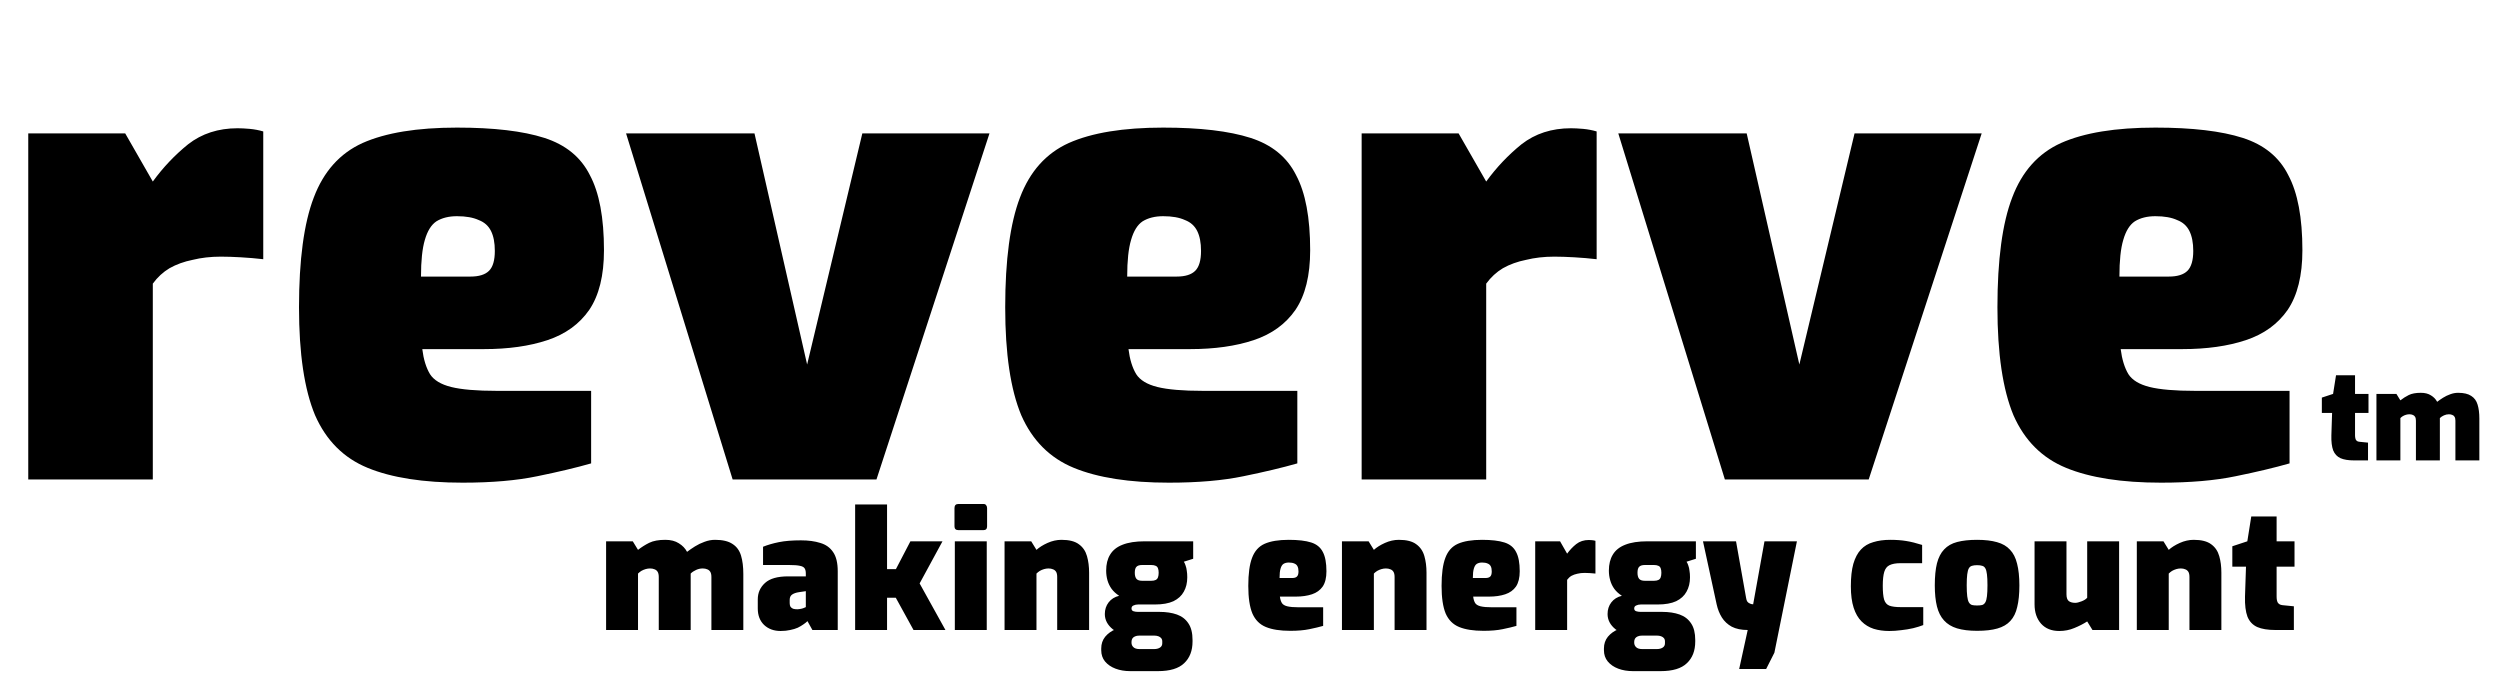
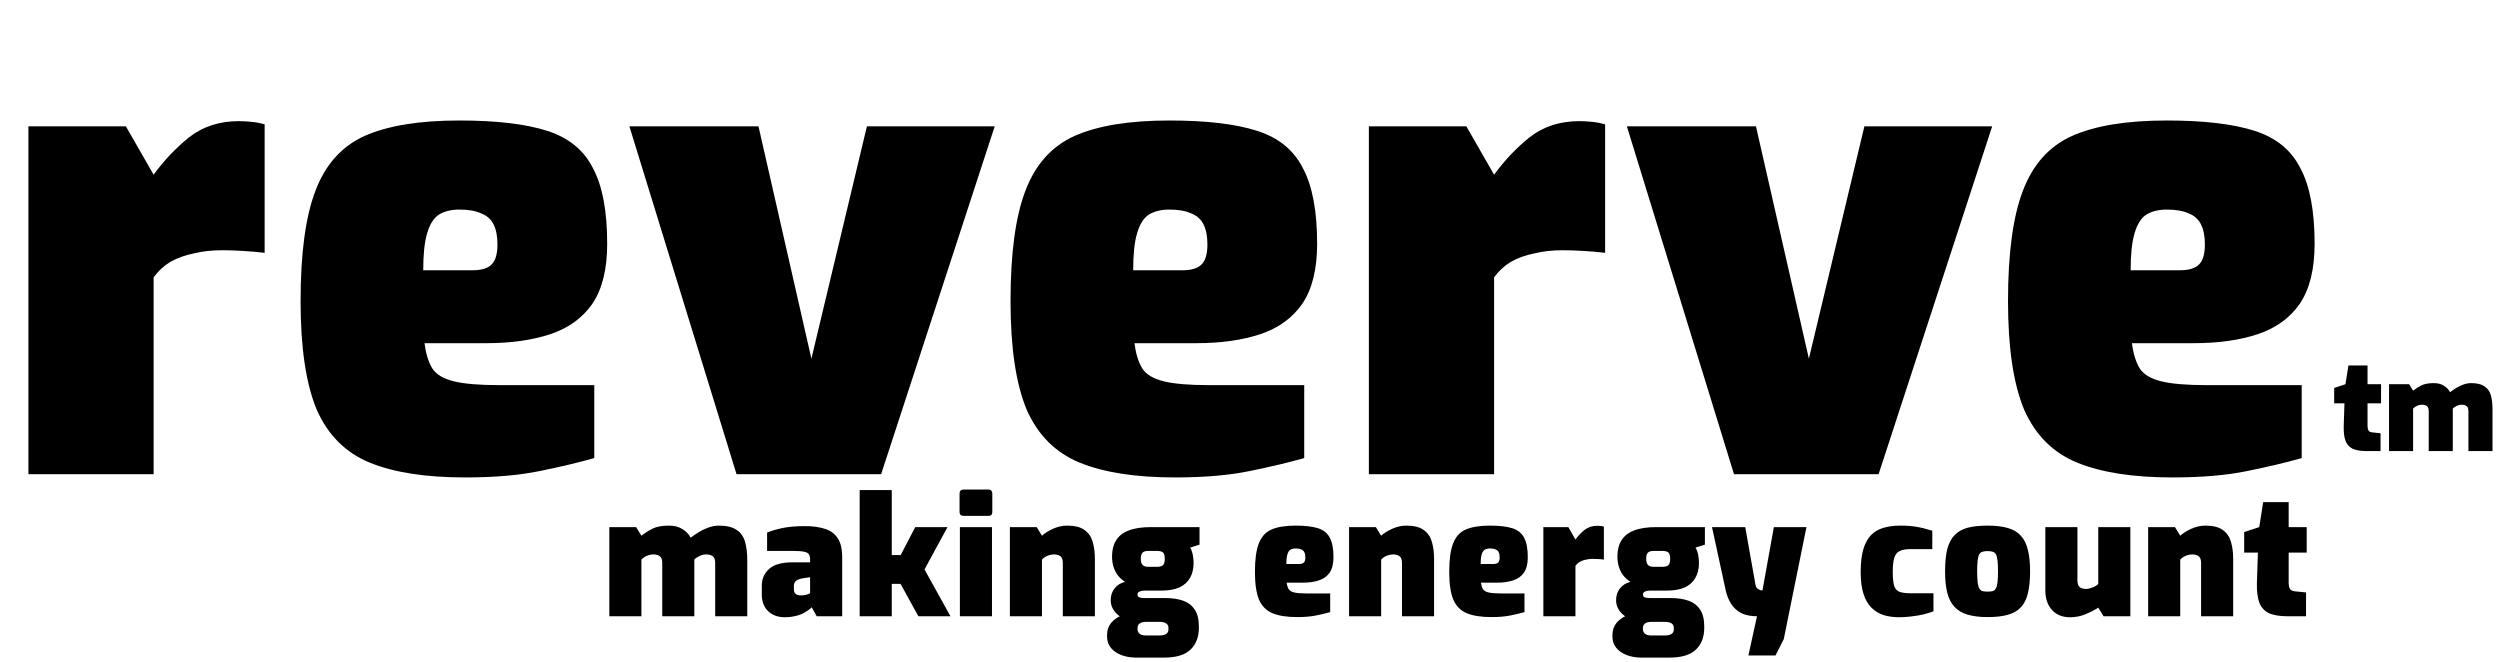
- <svg xmlns="http://www.w3.org/2000/svg" width="73" height="20" viewBox="0 0 73 20" fill="none">
-   <path d="M0.825 14V3.895H3.656L4.462 5.301C4.762 4.888 5.106 4.526 5.493 4.213C5.893 3.901 6.374 3.745 6.937 3.745C7.037 3.745 7.156 3.751 7.293 3.763C7.431 3.776 7.562 3.801 7.687 3.838V7.569C7.474 7.544 7.256 7.526 7.031 7.513C6.818 7.501 6.624 7.494 6.449 7.494C6.149 7.494 5.874 7.526 5.624 7.588C5.375 7.638 5.15 7.719 4.95 7.832C4.762 7.944 4.6 8.094 4.462 8.282V14H0.825ZM13.512 14.094C12.362 14.094 11.437 13.95 10.737 13.662C10.037 13.375 9.525 12.863 9.2 12.125C8.887 11.375 8.731 10.325 8.731 8.975C8.731 7.588 8.875 6.519 9.162 5.769C9.45 5.007 9.925 4.476 10.587 4.176C11.262 3.876 12.181 3.726 13.343 3.726C14.418 3.726 15.268 3.826 15.893 4.026C16.518 4.226 16.961 4.588 17.224 5.113C17.499 5.626 17.636 6.357 17.636 7.307C17.636 8.044 17.493 8.625 17.205 9.05C16.918 9.463 16.511 9.757 15.986 9.932C15.461 10.107 14.843 10.194 14.13 10.194H12.331C12.368 10.494 12.443 10.738 12.556 10.925C12.668 11.1 12.874 11.225 13.174 11.3C13.474 11.375 13.918 11.413 14.505 11.413H17.261V13.531C16.824 13.656 16.299 13.781 15.687 13.906C15.086 14.031 14.362 14.094 13.512 14.094ZM12.293 8.076H13.737C13.987 8.076 14.168 8.019 14.28 7.907C14.393 7.794 14.449 7.601 14.449 7.326C14.449 7.088 14.412 6.894 14.337 6.744C14.262 6.594 14.143 6.488 13.98 6.426C13.818 6.351 13.605 6.313 13.343 6.313C13.105 6.313 12.905 6.363 12.743 6.463C12.593 6.563 12.48 6.744 12.405 7.007C12.331 7.257 12.293 7.613 12.293 8.076ZM21.393 14L18.281 3.895H22.031L23.568 10.644L25.18 3.895H28.893L25.593 14H21.393ZM34.133 14.094C32.983 14.094 32.058 13.95 31.358 13.662C30.658 13.375 30.146 12.863 29.821 12.125C29.508 11.375 29.352 10.325 29.352 8.975C29.352 7.588 29.496 6.519 29.783 5.769C30.071 5.007 30.546 4.476 31.208 4.176C31.883 3.876 32.802 3.726 33.964 3.726C35.039 3.726 35.889 3.826 36.514 4.026C37.139 4.226 37.583 4.588 37.845 5.113C38.12 5.626 38.257 6.357 38.257 7.307C38.257 8.044 38.114 8.625 37.826 9.05C37.539 9.463 37.133 9.757 36.608 9.932C36.083 10.107 35.464 10.194 34.752 10.194H32.952C32.989 10.494 33.064 10.738 33.177 10.925C33.289 11.1 33.495 11.225 33.795 11.3C34.095 11.375 34.539 11.413 35.126 11.413H37.882V13.531C37.445 13.656 36.92 13.781 36.308 13.906C35.708 14.031 34.983 14.094 34.133 14.094ZM32.914 8.076H34.358C34.608 8.076 34.789 8.019 34.901 7.907C35.014 7.794 35.07 7.601 35.07 7.326C35.07 7.088 35.033 6.894 34.958 6.744C34.883 6.594 34.764 6.488 34.602 6.426C34.439 6.351 34.227 6.313 33.964 6.313C33.727 6.313 33.527 6.363 33.364 6.463C33.214 6.563 33.102 6.744 33.027 7.007C32.952 7.257 32.914 7.613 32.914 8.076ZM39.76 14V3.895H42.591L43.397 5.301C43.697 4.888 44.041 4.526 44.428 4.213C44.828 3.901 45.31 3.745 45.872 3.745C45.972 3.745 46.091 3.751 46.228 3.763C46.366 3.776 46.497 3.801 46.622 3.838V7.569C46.41 7.544 46.191 7.526 45.966 7.513C45.753 7.501 45.56 7.494 45.385 7.494C45.085 7.494 44.81 7.526 44.56 7.588C44.31 7.638 44.085 7.719 43.885 7.832C43.697 7.944 43.535 8.094 43.397 8.282V14H39.76ZM50.366 14L47.254 3.895H51.003L52.541 10.644L54.153 3.895H57.865L54.566 14H50.366ZM63.105 14.094C61.956 14.094 61.031 13.95 60.331 13.662C59.631 13.375 59.118 12.863 58.793 12.125C58.481 11.375 58.325 10.325 58.325 8.975C58.325 7.588 58.468 6.519 58.756 5.769C59.043 5.007 59.518 4.476 60.181 4.176C60.856 3.876 61.774 3.726 62.937 3.726C64.011 3.726 64.862 3.826 65.486 4.026C66.111 4.226 66.555 4.588 66.817 5.113C67.093 5.626 67.23 6.357 67.23 7.307C67.23 8.044 67.086 8.625 66.799 9.05C66.511 9.463 66.105 9.757 65.58 9.932C65.055 10.107 64.436 10.194 63.724 10.194H61.924C61.962 10.494 62.037 10.738 62.149 10.925C62.262 11.1 62.468 11.225 62.768 11.3C63.068 11.375 63.512 11.413 64.099 11.413H66.855V13.531C66.418 13.656 65.893 13.781 65.28 13.906C64.68 14.031 63.955 14.094 63.105 14.094ZM61.887 8.076H63.33C63.58 8.076 63.762 8.019 63.874 7.907C63.986 7.794 64.043 7.601 64.043 7.326C64.043 7.088 64.005 6.894 63.93 6.744C63.855 6.594 63.737 6.488 63.574 6.426C63.412 6.351 63.199 6.313 62.937 6.313C62.699 6.313 62.499 6.363 62.337 6.463C62.187 6.563 62.074 6.744 61.999 7.007C61.924 7.257 61.887 7.613 61.887 8.076Z" fill="black" />
-   <path d="M17.698 18.396V15.806H18.477L18.63 16.056C18.733 15.976 18.842 15.907 18.957 15.85C19.076 15.792 19.232 15.763 19.428 15.763C19.588 15.763 19.719 15.797 19.822 15.864C19.927 15.928 20.008 16.011 20.062 16.114C20.129 16.063 20.206 16.01 20.293 15.955C20.379 15.901 20.472 15.856 20.571 15.821C20.674 15.782 20.776 15.763 20.879 15.763C21.1 15.763 21.269 15.803 21.388 15.883C21.51 15.96 21.593 16.074 21.638 16.224C21.683 16.372 21.705 16.551 21.705 16.762V18.396H20.773V16.849C20.773 16.782 20.762 16.73 20.739 16.695C20.717 16.66 20.686 16.636 20.648 16.623C20.613 16.607 20.57 16.599 20.518 16.599C20.454 16.599 20.39 16.613 20.326 16.642C20.262 16.671 20.209 16.706 20.168 16.748C20.168 16.767 20.168 16.788 20.168 16.811C20.168 16.83 20.168 16.849 20.168 16.868V18.396H19.236V16.849C19.236 16.782 19.224 16.73 19.202 16.695C19.18 16.66 19.149 16.636 19.111 16.623C19.076 16.607 19.032 16.599 18.981 16.599C18.939 16.599 18.896 16.605 18.851 16.618C18.806 16.631 18.765 16.649 18.726 16.671C18.691 16.694 18.659 16.719 18.63 16.748V18.396H17.698ZM22.795 18.425C22.596 18.425 22.435 18.365 22.31 18.247C22.188 18.128 22.127 17.968 22.127 17.767V17.502C22.127 17.31 22.198 17.15 22.339 17.022C22.48 16.894 22.704 16.83 23.011 16.83H23.53V16.748C23.53 16.684 23.519 16.634 23.497 16.599C23.474 16.561 23.428 16.535 23.357 16.522C23.29 16.506 23.183 16.498 23.035 16.498H22.281V15.965C22.416 15.911 22.569 15.866 22.742 15.831C22.918 15.795 23.133 15.778 23.386 15.778C23.604 15.778 23.793 15.803 23.953 15.854C24.116 15.902 24.241 15.992 24.328 16.123C24.417 16.252 24.462 16.437 24.462 16.681V18.396H23.722L23.578 18.137C23.546 18.169 23.506 18.201 23.458 18.233C23.413 18.265 23.359 18.297 23.295 18.329C23.231 18.357 23.157 18.38 23.074 18.396C22.991 18.415 22.898 18.425 22.795 18.425ZM23.285 17.791C23.301 17.791 23.319 17.789 23.338 17.786C23.357 17.782 23.376 17.779 23.396 17.776C23.415 17.77 23.433 17.765 23.448 17.762C23.468 17.755 23.484 17.749 23.497 17.742C23.509 17.736 23.52 17.731 23.53 17.728V17.262L23.333 17.291C23.244 17.304 23.175 17.328 23.127 17.363C23.082 17.395 23.059 17.446 23.059 17.517V17.613C23.059 17.654 23.067 17.69 23.083 17.718C23.103 17.744 23.128 17.763 23.16 17.776C23.195 17.786 23.237 17.791 23.285 17.791ZM24.97 18.396V14.73H25.902V16.618H26.161L26.584 15.806H27.521L26.853 17.036L27.607 18.396H26.675L26.157 17.454H25.902V18.396H24.97ZM27.987 15.48C27.91 15.48 27.871 15.443 27.871 15.369V14.836C27.871 14.756 27.91 14.716 27.987 14.716H28.717C28.752 14.716 28.778 14.727 28.794 14.75C28.813 14.772 28.823 14.801 28.823 14.836V15.369C28.823 15.443 28.787 15.48 28.717 15.48H27.987ZM27.881 18.396V15.806H28.813V18.396H27.881ZM29.333 18.396V15.806H30.111L30.265 16.056C30.345 15.983 30.452 15.915 30.587 15.854C30.721 15.794 30.857 15.763 30.995 15.763C31.219 15.763 31.389 15.806 31.504 15.893C31.62 15.976 31.698 16.091 31.74 16.239C31.781 16.383 31.802 16.545 31.802 16.724V18.396H30.87V16.849C30.87 16.782 30.859 16.73 30.837 16.695C30.814 16.66 30.784 16.636 30.745 16.623C30.71 16.607 30.667 16.599 30.616 16.599C30.574 16.599 30.531 16.605 30.486 16.618C30.441 16.631 30.399 16.649 30.361 16.671C30.326 16.694 30.294 16.719 30.265 16.748V18.396H29.333ZM33.001 19.597C32.844 19.597 32.702 19.573 32.574 19.525C32.446 19.477 32.343 19.406 32.266 19.314C32.193 19.224 32.156 19.115 32.156 18.987V18.934C32.156 18.803 32.194 18.689 32.271 18.593C32.351 18.497 32.454 18.423 32.579 18.372C32.703 18.317 32.838 18.29 32.982 18.29L33.275 18.559C33.221 18.559 33.176 18.567 33.141 18.583C33.105 18.599 33.08 18.62 33.064 18.646C33.048 18.674 33.04 18.706 33.04 18.742V18.766C33.04 18.817 33.057 18.86 33.093 18.895C33.131 18.934 33.192 18.953 33.275 18.953H33.698C33.768 18.953 33.826 18.939 33.871 18.91C33.916 18.881 33.938 18.84 33.938 18.785V18.727C33.938 18.689 33.927 18.657 33.904 18.631C33.885 18.609 33.858 18.591 33.823 18.578C33.788 18.566 33.746 18.559 33.698 18.559H33.256C32.91 18.559 32.657 18.498 32.497 18.377C32.34 18.252 32.261 18.103 32.261 17.93C32.261 17.799 32.298 17.685 32.372 17.589C32.446 17.493 32.548 17.429 32.679 17.397C32.59 17.339 32.516 17.272 32.459 17.195C32.404 17.118 32.364 17.035 32.338 16.945C32.313 16.855 32.3 16.761 32.3 16.662C32.3 16.476 32.338 16.32 32.415 16.196C32.492 16.067 32.612 15.971 32.776 15.907C32.942 15.84 33.16 15.806 33.429 15.806H34.841V16.316L34.568 16.402C34.59 16.434 34.608 16.473 34.62 16.517C34.636 16.559 34.648 16.609 34.654 16.666C34.664 16.721 34.668 16.785 34.668 16.859C34.668 17.019 34.635 17.158 34.568 17.276C34.503 17.395 34.403 17.488 34.265 17.555C34.127 17.619 33.946 17.651 33.722 17.651H33.232C33.181 17.651 33.136 17.661 33.097 17.68C33.059 17.696 33.04 17.725 33.04 17.767C33.04 17.808 33.059 17.835 33.097 17.848C33.136 17.861 33.181 17.867 33.232 17.867H33.856C34.052 17.867 34.222 17.893 34.366 17.944C34.51 17.995 34.622 18.082 34.702 18.204C34.782 18.322 34.822 18.484 34.822 18.689V18.732C34.822 19.001 34.74 19.213 34.577 19.366C34.417 19.52 34.162 19.597 33.813 19.597H33.001ZM33.352 16.959H33.616C33.671 16.959 33.714 16.951 33.746 16.935C33.778 16.919 33.8 16.894 33.813 16.859C33.826 16.823 33.833 16.779 33.833 16.724C33.833 16.67 33.826 16.626 33.813 16.594C33.8 16.559 33.778 16.535 33.746 16.522C33.714 16.506 33.671 16.498 33.616 16.498H33.352C33.272 16.498 33.216 16.516 33.184 16.551C33.152 16.583 33.136 16.641 33.136 16.724C33.136 16.804 33.152 16.863 33.184 16.902C33.216 16.94 33.272 16.959 33.352 16.959ZM37.675 18.42C37.381 18.42 37.144 18.383 36.965 18.309C36.785 18.236 36.654 18.104 36.571 17.916C36.49 17.723 36.45 17.454 36.45 17.108C36.45 16.753 36.487 16.479 36.561 16.287C36.635 16.091 36.756 15.955 36.926 15.879C37.099 15.802 37.334 15.763 37.632 15.763C37.908 15.763 38.125 15.789 38.286 15.84C38.446 15.891 38.559 15.984 38.627 16.119C38.697 16.25 38.732 16.437 38.732 16.681C38.732 16.87 38.696 17.019 38.622 17.128C38.548 17.233 38.444 17.308 38.31 17.353C38.175 17.398 38.017 17.421 37.834 17.421H37.373C37.382 17.497 37.402 17.56 37.431 17.608C37.459 17.653 37.512 17.685 37.589 17.704C37.666 17.723 37.78 17.733 37.93 17.733H38.636V18.276C38.524 18.308 38.39 18.34 38.233 18.372C38.079 18.404 37.893 18.42 37.675 18.42ZM37.363 16.878H37.733C37.797 16.878 37.844 16.863 37.872 16.834C37.901 16.806 37.916 16.756 37.916 16.686C37.916 16.625 37.906 16.575 37.887 16.537C37.868 16.498 37.837 16.471 37.796 16.455C37.754 16.436 37.7 16.426 37.632 16.426C37.571 16.426 37.52 16.439 37.478 16.465C37.44 16.49 37.411 16.537 37.392 16.604C37.373 16.668 37.363 16.759 37.363 16.878ZM39.185 18.396V15.806H39.963L40.117 16.056C40.197 15.983 40.304 15.915 40.439 15.854C40.573 15.794 40.709 15.763 40.847 15.763C41.071 15.763 41.241 15.806 41.356 15.893C41.471 15.976 41.55 16.091 41.592 16.239C41.633 16.383 41.654 16.545 41.654 16.724V18.396H40.722V16.849C40.722 16.782 40.711 16.73 40.688 16.695C40.666 16.66 40.636 16.636 40.597 16.623C40.562 16.607 40.519 16.599 40.467 16.599C40.426 16.599 40.383 16.605 40.338 16.618C40.293 16.631 40.251 16.649 40.213 16.671C40.178 16.694 40.145 16.719 40.117 16.748V18.396H39.185ZM43.319 18.42C43.025 18.42 42.788 18.383 42.608 18.309C42.429 18.236 42.297 18.104 42.214 17.916C42.134 17.723 42.094 17.454 42.094 17.108C42.094 16.753 42.131 16.479 42.205 16.287C42.278 16.091 42.4 15.955 42.57 15.879C42.743 15.802 42.978 15.763 43.276 15.763C43.551 15.763 43.769 15.789 43.929 15.84C44.089 15.891 44.203 15.984 44.27 16.119C44.341 16.25 44.376 16.437 44.376 16.681C44.376 16.87 44.339 17.019 44.266 17.128C44.192 17.233 44.088 17.308 43.953 17.353C43.819 17.398 43.66 17.421 43.478 17.421H43.017C43.026 17.497 43.045 17.56 43.074 17.608C43.103 17.653 43.156 17.685 43.233 17.704C43.31 17.723 43.423 17.733 43.574 17.733H44.28V18.276C44.168 18.308 44.033 18.34 43.876 18.372C43.723 18.404 43.537 18.42 43.319 18.42ZM43.007 16.878H43.377C43.441 16.878 43.487 16.863 43.516 16.834C43.545 16.806 43.559 16.756 43.559 16.686C43.559 16.625 43.55 16.575 43.531 16.537C43.511 16.498 43.481 16.471 43.439 16.455C43.398 16.436 43.343 16.426 43.276 16.426C43.215 16.426 43.164 16.439 43.122 16.465C43.084 16.49 43.055 16.537 43.036 16.604C43.017 16.668 43.007 16.759 43.007 16.878ZM44.828 18.396V15.806H45.554L45.76 16.167C45.837 16.061 45.925 15.968 46.025 15.888C46.127 15.808 46.25 15.768 46.395 15.768C46.42 15.768 46.451 15.77 46.486 15.773C46.521 15.776 46.555 15.782 46.587 15.792V16.748C46.532 16.742 46.476 16.737 46.419 16.734C46.364 16.73 46.315 16.729 46.27 16.729C46.193 16.729 46.122 16.737 46.058 16.753C45.994 16.766 45.937 16.787 45.885 16.815C45.837 16.844 45.796 16.883 45.76 16.931V18.396H44.828ZM47.681 19.597C47.524 19.597 47.381 19.573 47.253 19.525C47.125 19.477 47.022 19.406 46.946 19.314C46.872 19.224 46.835 19.115 46.835 18.987V18.934C46.835 18.803 46.873 18.689 46.95 18.593C47.03 18.497 47.133 18.423 47.258 18.372C47.383 18.317 47.517 18.29 47.661 18.29L47.954 18.559C47.9 18.559 47.855 18.567 47.82 18.583C47.785 18.599 47.759 18.62 47.743 18.646C47.727 18.674 47.719 18.706 47.719 18.742V18.766C47.719 18.817 47.737 18.86 47.772 18.895C47.81 18.934 47.871 18.953 47.954 18.953H48.377C48.448 18.953 48.505 18.939 48.55 18.91C48.595 18.881 48.617 18.84 48.617 18.785V18.727C48.617 18.689 48.606 18.657 48.584 18.631C48.565 18.609 48.537 18.591 48.502 18.578C48.467 18.566 48.425 18.559 48.377 18.559H47.935C47.589 18.559 47.336 18.498 47.176 18.377C47.019 18.252 46.941 18.103 46.941 17.93C46.941 17.799 46.977 17.685 47.051 17.589C47.125 17.493 47.227 17.429 47.359 17.397C47.269 17.339 47.195 17.272 47.138 17.195C47.083 17.118 47.043 17.035 47.018 16.945C46.992 16.855 46.979 16.761 46.979 16.662C46.979 16.476 47.018 16.32 47.094 16.196C47.171 16.067 47.291 15.971 47.455 15.907C47.621 15.84 47.839 15.806 48.108 15.806H49.52V16.316L49.247 16.402C49.269 16.434 49.287 16.473 49.3 16.517C49.316 16.559 49.327 16.609 49.333 16.666C49.343 16.721 49.348 16.785 49.348 16.859C49.348 17.019 49.314 17.158 49.247 17.276C49.183 17.395 49.082 17.488 48.944 17.555C48.806 17.619 48.625 17.651 48.401 17.651H47.911C47.86 17.651 47.815 17.661 47.777 17.68C47.738 17.696 47.719 17.725 47.719 17.767C47.719 17.808 47.738 17.835 47.777 17.848C47.815 17.861 47.86 17.867 47.911 17.867H48.536C48.731 17.867 48.901 17.893 49.045 17.944C49.189 17.995 49.301 18.082 49.381 18.204C49.461 18.322 49.501 18.484 49.501 18.689V18.732C49.501 19.001 49.42 19.213 49.256 19.366C49.096 19.52 48.842 19.597 48.492 19.597H47.681ZM48.031 16.959H48.295C48.35 16.959 48.393 16.951 48.425 16.935C48.457 16.919 48.48 16.894 48.492 16.859C48.505 16.823 48.512 16.779 48.512 16.724C48.512 16.67 48.505 16.626 48.492 16.594C48.48 16.559 48.457 16.535 48.425 16.522C48.393 16.506 48.35 16.498 48.295 16.498H48.031C47.951 16.498 47.895 16.516 47.863 16.551C47.831 16.583 47.815 16.641 47.815 16.724C47.815 16.804 47.831 16.863 47.863 16.902C47.895 16.94 47.951 16.959 48.031 16.959ZM50.784 19.534L51.033 18.396C50.848 18.396 50.692 18.364 50.568 18.3C50.446 18.233 50.35 18.143 50.279 18.031C50.209 17.919 50.158 17.791 50.126 17.646L49.727 15.806H50.692L50.986 17.459C50.992 17.497 51.002 17.529 51.014 17.555C51.03 17.578 51.048 17.595 51.067 17.608C51.09 17.621 51.11 17.63 51.13 17.637C51.152 17.643 51.173 17.646 51.192 17.646L51.523 15.806H52.47L51.812 19.059L51.572 19.534H50.784ZM55.165 18.425C55.001 18.425 54.851 18.404 54.713 18.362C54.575 18.317 54.457 18.245 54.358 18.146C54.258 18.047 54.181 17.914 54.127 17.747C54.072 17.578 54.045 17.368 54.045 17.118C54.045 16.855 54.069 16.638 54.117 16.465C54.169 16.288 54.242 16.149 54.338 16.047C54.434 15.944 54.554 15.872 54.699 15.831C54.843 15.786 55.008 15.763 55.194 15.763C55.366 15.763 55.522 15.774 55.66 15.797C55.8 15.819 55.956 15.858 56.126 15.912V16.445H55.496C55.358 16.445 55.251 16.465 55.174 16.503C55.101 16.538 55.049 16.604 55.02 16.7C54.992 16.793 54.977 16.927 54.977 17.104C54.977 17.283 54.99 17.417 55.016 17.507C55.044 17.597 55.096 17.656 55.169 17.685C55.246 17.714 55.358 17.728 55.506 17.728H56.159V18.252C56.079 18.284 55.981 18.314 55.866 18.343C55.754 18.369 55.637 18.388 55.515 18.401C55.394 18.417 55.277 18.425 55.165 18.425ZM57.731 18.42C57.501 18.42 57.305 18.396 57.145 18.348C56.988 18.3 56.862 18.223 56.766 18.117C56.669 18.012 56.601 17.875 56.559 17.709C56.517 17.539 56.496 17.334 56.496 17.094C56.496 16.834 56.517 16.62 56.559 16.45C56.604 16.277 56.674 16.141 56.77 16.042C56.866 15.939 56.993 15.867 57.15 15.826C57.31 15.784 57.504 15.763 57.731 15.763C57.962 15.763 58.156 15.786 58.312 15.831C58.473 15.875 58.599 15.949 58.692 16.052C58.788 16.151 58.857 16.287 58.899 16.46C58.943 16.63 58.966 16.841 58.966 17.094C58.966 17.344 58.945 17.554 58.903 17.723C58.865 17.893 58.798 18.029 58.702 18.132C58.609 18.234 58.482 18.308 58.322 18.353C58.165 18.398 57.968 18.42 57.731 18.42ZM57.731 17.68C57.792 17.68 57.842 17.675 57.88 17.666C57.919 17.653 57.949 17.627 57.971 17.589C57.994 17.55 58.01 17.491 58.019 17.411C58.029 17.331 58.034 17.224 58.034 17.089C58.034 16.955 58.029 16.849 58.019 16.772C58.01 16.692 57.994 16.633 57.971 16.594C57.949 16.556 57.919 16.532 57.88 16.522C57.842 16.509 57.792 16.503 57.731 16.503C57.67 16.503 57.621 16.509 57.582 16.522C57.544 16.532 57.513 16.556 57.491 16.594C57.468 16.633 57.453 16.692 57.443 16.772C57.433 16.849 57.428 16.955 57.428 17.089C57.428 17.224 57.433 17.331 57.443 17.411C57.453 17.491 57.468 17.55 57.491 17.589C57.513 17.627 57.544 17.653 57.582 17.666C57.621 17.675 57.67 17.68 57.731 17.68ZM60.13 18.425C59.905 18.425 59.729 18.354 59.601 18.213C59.473 18.069 59.409 17.88 59.409 17.646V15.806H60.341V17.353C60.341 17.453 60.365 17.52 60.413 17.555C60.461 17.587 60.522 17.603 60.596 17.603C60.644 17.603 60.704 17.589 60.778 17.56C60.855 17.531 60.911 17.496 60.946 17.454V15.806H61.878V18.396H61.1L60.946 18.146C60.837 18.216 60.712 18.281 60.571 18.338C60.434 18.396 60.286 18.425 60.13 18.425ZM62.395 18.396V15.806H63.173L63.327 16.056C63.407 15.983 63.514 15.915 63.649 15.854C63.783 15.794 63.92 15.763 64.057 15.763C64.281 15.763 64.451 15.806 64.567 15.893C64.682 15.976 64.76 16.091 64.802 16.239C64.844 16.383 64.864 16.545 64.864 16.724V18.396H63.932V16.849C63.932 16.782 63.921 16.73 63.899 16.695C63.876 16.66 63.846 16.636 63.807 16.623C63.772 16.607 63.729 16.599 63.678 16.599C63.636 16.599 63.593 16.605 63.548 16.618C63.503 16.631 63.462 16.649 63.423 16.671C63.388 16.694 63.356 16.719 63.327 16.748V18.396H62.395ZM66.443 18.396C66.222 18.396 66.044 18.367 65.91 18.309C65.778 18.248 65.684 18.148 65.626 18.007C65.572 17.863 65.548 17.667 65.554 17.421L65.583 16.546H65.184V15.951L65.622 15.806L65.737 15.081H66.477V15.806H67V16.546H66.477V17.416C66.477 17.457 66.48 17.494 66.486 17.526C66.493 17.555 66.502 17.581 66.515 17.603C66.531 17.622 66.55 17.638 66.573 17.651C66.595 17.661 66.621 17.667 66.65 17.671L66.981 17.704V18.396H66.443Z" fill="black" />
-   <path d="M68.742 13.444C68.576 13.444 68.443 13.423 68.342 13.379C68.244 13.334 68.173 13.258 68.129 13.152C68.089 13.044 68.071 12.898 68.076 12.713L68.097 12.057H67.798V11.61L68.126 11.502L68.212 10.958H68.767V11.502H69.16V12.057H68.767V12.709C68.767 12.74 68.77 12.768 68.775 12.792C68.779 12.814 68.787 12.833 68.796 12.85C68.808 12.864 68.823 12.876 68.839 12.886C68.856 12.893 68.875 12.898 68.897 12.9L69.146 12.925V13.444H68.742ZM69.392 13.444V11.502H69.975L70.091 11.69C70.168 11.63 70.249 11.578 70.336 11.535C70.425 11.491 70.542 11.47 70.689 11.47C70.809 11.47 70.907 11.495 70.984 11.545C71.064 11.593 71.124 11.656 71.165 11.733C71.215 11.694 71.273 11.655 71.337 11.614C71.402 11.573 71.472 11.539 71.546 11.513C71.623 11.484 71.7 11.47 71.777 11.47C71.943 11.47 72.07 11.5 72.159 11.56C72.25 11.617 72.313 11.703 72.346 11.816C72.38 11.926 72.397 12.061 72.397 12.219V13.444H71.698V12.284C71.698 12.234 71.689 12.195 71.672 12.169C71.656 12.142 71.633 12.124 71.604 12.115C71.578 12.103 71.545 12.097 71.507 12.097C71.459 12.097 71.411 12.107 71.363 12.129C71.315 12.151 71.275 12.177 71.244 12.208C71.244 12.223 71.244 12.238 71.244 12.255C71.244 12.27 71.244 12.284 71.244 12.298V13.444H70.545V12.284C70.545 12.234 70.536 12.195 70.519 12.169C70.503 12.142 70.48 12.124 70.451 12.115C70.425 12.103 70.392 12.097 70.354 12.097C70.323 12.097 70.29 12.101 70.257 12.111C70.223 12.121 70.192 12.134 70.163 12.151C70.136 12.168 70.112 12.187 70.091 12.208V13.444H69.392Z" fill="black" />
+ <svg xmlns="http://www.w3.org/2000/svg" width="601" height="159" viewBox="0 0 601 159" fill="none">
+   <path d="M6.828 114V30.363H30.258L36.931 42.001C39.413 38.587 42.258 35.587 45.465 33.001C48.776 30.414 52.758 29.121 57.413 29.121C58.241 29.121 59.224 29.173 60.362 29.276C61.499 29.38 62.586 29.587 63.62 29.897V60.776C61.862 60.569 60.051 60.414 58.189 60.311C56.431 60.207 54.827 60.156 53.379 60.156C50.896 60.156 48.62 60.414 46.551 60.931C44.482 61.345 42.62 62.018 40.965 62.949C39.413 63.88 38.069 65.121 36.931 66.673V114H6.828ZM111.83 114.776C102.313 114.776 94.658 113.586 88.865 111.207C83.072 108.828 78.83 104.586 76.141 98.483C73.554 92.276 72.261 83.586 72.261 72.414C72.261 60.931 73.451 52.087 75.83 45.88C78.21 39.569 82.141 35.173 87.623 32.69C93.209 30.207 100.813 28.966 110.433 28.966C119.33 28.966 126.364 29.794 131.537 31.449C136.709 33.104 140.381 36.104 142.554 40.449C144.83 44.69 145.968 50.742 145.968 58.604C145.968 64.707 144.778 69.518 142.399 73.035C140.019 76.449 136.657 78.88 132.313 80.328C127.968 81.776 122.847 82.5 116.951 82.5H102.054C102.365 84.983 102.985 87 103.916 88.552C104.847 90 106.554 91.035 109.037 91.655C111.52 92.276 115.192 92.586 120.054 92.586H142.864V110.121C139.244 111.155 134.899 112.19 129.83 113.224C124.864 114.259 118.864 114.776 111.83 114.776ZM101.744 64.966H113.692C115.761 64.966 117.261 64.5 118.192 63.569C119.123 62.638 119.589 61.035 119.589 58.759C119.589 56.794 119.278 55.19 118.658 53.949C118.037 52.707 117.054 51.828 115.709 51.311C114.364 50.69 112.606 50.38 110.433 50.38C108.468 50.38 106.813 50.794 105.468 51.621C104.227 52.449 103.296 53.949 102.675 56.121C102.054 58.19 101.744 61.138 101.744 64.966ZM177.063 114L151.304 30.363H182.338L195.062 86.224L208.407 30.363H239.131L211.821 114H177.063ZM282.501 114.776C272.984 114.776 265.329 113.586 259.536 111.207C253.743 108.828 249.502 104.586 246.812 98.483C244.226 92.276 242.933 83.586 242.933 72.414C242.933 60.931 244.122 52.087 246.502 45.88C248.881 39.569 252.812 35.173 258.295 32.69C263.881 30.207 271.484 28.966 281.105 28.966C290.001 28.966 297.036 29.794 302.208 31.449C307.381 33.104 311.053 36.104 313.225 40.449C315.501 44.69 316.639 50.742 316.639 58.604C316.639 64.707 315.449 69.518 313.07 73.035C310.691 76.449 307.329 78.88 302.984 80.328C298.639 81.776 293.519 82.5 287.622 82.5H272.726C273.036 84.983 273.657 87 274.588 88.552C275.519 90 277.226 91.035 279.708 91.655C282.191 92.276 285.863 92.586 290.725 92.586H313.536V110.121C309.915 111.155 305.57 112.19 300.501 113.224C295.536 114.259 289.536 114.776 282.501 114.776ZM272.415 64.966H284.363C286.432 64.966 287.932 64.5 288.863 63.569C289.794 62.638 290.26 61.035 290.26 58.759C290.26 56.794 289.95 55.19 289.329 53.949C288.708 52.707 287.725 51.828 286.381 51.311C285.036 50.69 283.277 50.38 281.105 50.38C279.139 50.38 277.484 50.794 276.139 51.621C274.898 52.449 273.967 53.949 273.346 56.121C272.726 58.19 272.415 61.138 272.415 64.966ZM329.077 114V30.363H352.508L359.18 42.001C361.663 38.587 364.508 35.587 367.715 33.001C371.025 30.414 375.008 29.121 379.663 29.121C380.49 29.121 381.473 29.173 382.611 29.276C383.749 29.38 384.835 29.587 385.87 29.897V60.776C384.111 60.569 382.301 60.414 380.439 60.311C378.68 60.207 377.077 60.156 375.628 60.156C373.146 60.156 370.87 60.414 368.801 60.931C366.732 61.345 364.87 62.018 363.215 62.949C361.663 63.88 360.318 65.121 359.18 66.673V114H329.077ZM416.855 114L391.097 30.363H422.131L434.855 86.224L448.2 30.363H478.924L451.614 114H416.855ZM522.294 114.776C512.777 114.776 505.122 113.586 499.329 111.207C493.536 108.828 489.295 104.586 486.605 98.483C484.019 92.276 482.726 83.586 482.726 72.414C482.726 60.931 483.915 52.087 486.295 45.88C488.674 39.569 492.605 35.173 498.088 32.69C503.674 30.207 511.277 28.966 520.898 28.966C529.794 28.966 536.829 29.794 542.001 31.449C547.173 33.104 550.846 36.104 553.018 40.449C555.294 44.69 556.432 50.742 556.432 58.604C556.432 64.707 555.242 69.518 552.863 73.035C550.484 76.449 547.122 78.88 542.777 80.328C538.432 81.776 533.311 82.5 527.415 82.5H512.519C512.829 84.983 513.45 87 514.381 88.552C515.312 90 517.018 91.035 519.501 91.655C521.984 92.276 525.656 92.586 530.518 92.586H553.329V110.121C549.708 111.155 545.363 112.19 540.294 113.224C535.329 114.259 529.329 114.776 522.294 114.776ZM512.208 64.966H524.156C526.225 64.966 527.725 64.5 528.656 63.569C529.587 62.638 530.053 61.035 530.053 58.759C530.053 56.794 529.743 55.19 529.122 53.949C528.501 52.707 527.518 51.828 526.174 51.311C524.829 50.69 523.07 50.38 520.898 50.38C518.932 50.38 517.277 50.794 515.932 51.621C514.691 52.449 513.76 53.949 513.139 56.121C512.519 58.19 512.208 61.138 512.208 64.966Z" fill="black" />
+   <path d="M146.481 148.148V126.717H152.922L154.195 128.784C155.043 128.122 155.944 127.552 156.898 127.075C157.879 126.597 159.178 126.359 160.795 126.359C162.12 126.359 163.207 126.637 164.055 127.194C164.93 127.724 165.593 128.413 166.043 129.261C166.6 128.837 167.236 128.4 167.952 127.949C168.668 127.499 169.436 127.128 170.258 126.836C171.106 126.518 171.955 126.359 172.803 126.359C174.632 126.359 176.037 126.69 177.018 127.353C178.025 127.989 178.714 128.93 179.085 130.176C179.456 131.395 179.642 132.88 179.642 134.629V148.148H171.928V135.345C171.928 134.788 171.835 134.364 171.65 134.073C171.464 133.781 171.212 133.582 170.894 133.476C170.603 133.344 170.245 133.277 169.821 133.277C169.291 133.277 168.76 133.397 168.23 133.635C167.7 133.874 167.263 134.165 166.918 134.51C166.918 134.669 166.918 134.841 166.918 135.027C166.918 135.186 166.918 135.345 166.918 135.504V148.148H159.204V135.345C159.204 134.788 159.112 134.364 158.926 134.073C158.741 133.781 158.489 133.582 158.171 133.476C157.879 133.344 157.521 133.277 157.097 133.277C156.753 133.277 156.395 133.33 156.024 133.436C155.652 133.542 155.308 133.688 154.99 133.874C154.698 134.059 154.433 134.271 154.195 134.51V148.148H146.481ZM188.665 148.387C187.021 148.387 185.682 147.896 184.649 146.915C183.641 145.935 183.138 144.609 183.138 142.939V140.752C183.138 139.162 183.721 137.837 184.887 136.776C186.054 135.716 187.909 135.186 190.454 135.186H194.748V134.51C194.748 133.98 194.655 133.569 194.47 133.277C194.284 132.959 193.9 132.747 193.317 132.641C192.76 132.509 191.872 132.442 190.653 132.442H184.41V128.029C185.523 127.578 186.796 127.207 188.227 126.915C189.685 126.624 191.461 126.478 193.555 126.478C195.358 126.478 196.922 126.69 198.247 127.114C199.599 127.512 200.633 128.254 201.348 129.341C202.091 130.401 202.462 131.939 202.462 133.953V148.148H196.339L195.146 146.001C194.881 146.266 194.549 146.531 194.152 146.796C193.781 147.061 193.33 147.326 192.8 147.591C192.27 147.83 191.66 148.016 190.971 148.148C190.282 148.307 189.513 148.387 188.665 148.387ZM192.72 143.138C192.853 143.138 192.999 143.125 193.158 143.098C193.317 143.072 193.476 143.045 193.635 143.019C193.794 142.966 193.94 142.926 194.072 142.9C194.231 142.847 194.364 142.794 194.47 142.741C194.576 142.688 194.669 142.648 194.748 142.621V138.764L193.118 139.003C192.376 139.109 191.806 139.308 191.408 139.599C191.037 139.864 190.851 140.289 190.851 140.872V141.667C190.851 142.012 190.918 142.303 191.05 142.542C191.209 142.754 191.421 142.913 191.686 143.019C191.978 143.098 192.323 143.138 192.72 143.138ZM206.665 148.148V117.81H214.379V133.436H216.526L220.025 126.717H227.778L222.252 136.896L228.494 148.148H220.78L216.486 140.355H214.379V148.148H206.665ZM231.633 124.013C230.997 124.013 230.678 123.708 230.678 123.098V118.685C230.678 118.022 230.997 117.691 231.633 117.691H237.676C237.968 117.691 238.18 117.784 238.313 117.969C238.472 118.155 238.551 118.393 238.551 118.685V123.098C238.551 123.708 238.26 124.013 237.676 124.013H231.633ZM230.758 148.148V126.717H238.472V148.148H230.758ZM242.775 148.148V126.717H249.216L250.489 128.784C251.151 128.175 252.039 127.618 253.153 127.114C254.266 126.611 255.393 126.359 256.532 126.359C258.388 126.359 259.793 126.717 260.747 127.432C261.701 128.122 262.351 129.076 262.695 130.295C263.04 131.488 263.212 132.827 263.212 134.311V148.148H255.499V135.345C255.499 134.788 255.406 134.364 255.22 134.073C255.035 133.781 254.783 133.582 254.465 133.476C254.173 133.344 253.815 133.277 253.391 133.277C253.047 133.277 252.689 133.33 252.318 133.436C251.947 133.542 251.602 133.688 251.284 133.874C250.992 134.059 250.727 134.271 250.489 134.51V148.148H242.775ZM273.137 158.088C271.838 158.088 270.659 157.89 269.598 157.492C268.538 157.094 267.69 156.511 267.054 155.743C266.444 155 266.139 154.099 266.139 153.039V152.601C266.139 151.515 266.457 150.574 267.093 149.778C267.756 148.983 268.604 148.373 269.638 147.949C270.672 147.499 271.785 147.273 272.978 147.273L275.404 149.5C274.953 149.5 274.582 149.566 274.29 149.699C273.999 149.831 273.787 150.004 273.654 150.216C273.522 150.454 273.455 150.719 273.455 151.011V151.21C273.455 151.634 273.601 151.992 273.893 152.283C274.211 152.601 274.714 152.76 275.404 152.76H278.903C279.486 152.76 279.963 152.641 280.334 152.403C280.705 152.164 280.891 151.819 280.891 151.369V150.892C280.891 150.574 280.798 150.308 280.612 150.096C280.453 149.911 280.228 149.765 279.936 149.659C279.645 149.553 279.3 149.5 278.903 149.5H275.245C272.382 149.5 270.288 148.996 268.962 147.989C267.663 146.955 267.014 145.723 267.014 144.291C267.014 143.204 267.319 142.263 267.928 141.468C268.538 140.673 269.386 140.143 270.473 139.878C269.731 139.401 269.121 138.844 268.644 138.208C268.193 137.572 267.862 136.882 267.65 136.14C267.438 135.398 267.332 134.616 267.332 133.794C267.332 132.257 267.65 130.971 268.286 129.937C268.922 128.877 269.916 128.082 271.268 127.552C272.647 126.995 274.449 126.717 276.676 126.717H288.366V130.931L286.099 131.647C286.285 131.912 286.431 132.23 286.537 132.601C286.669 132.946 286.762 133.357 286.815 133.834C286.895 134.285 286.934 134.815 286.934 135.424C286.934 136.75 286.656 137.903 286.099 138.884C285.569 139.864 284.734 140.633 283.594 141.19C282.455 141.72 280.957 141.985 279.101 141.985H275.046C274.622 141.985 274.25 142.065 273.932 142.224C273.614 142.356 273.455 142.595 273.455 142.939C273.455 143.284 273.614 143.509 273.932 143.615C274.25 143.721 274.622 143.774 275.046 143.774H280.215C281.832 143.774 283.237 143.986 284.429 144.41C285.622 144.835 286.55 145.55 287.213 146.558C287.875 147.538 288.207 148.877 288.207 150.574V150.931C288.207 153.158 287.531 154.908 286.179 156.18C284.854 157.452 282.746 158.088 279.857 158.088H273.137ZM276.04 136.259H278.227C278.677 136.259 279.035 136.193 279.3 136.061C279.565 135.928 279.751 135.716 279.857 135.424C279.963 135.133 280.016 134.762 280.016 134.311C280.016 133.86 279.963 133.503 279.857 133.238C279.751 132.946 279.565 132.747 279.3 132.641C279.035 132.509 278.677 132.442 278.227 132.442H276.04C275.377 132.442 274.913 132.588 274.648 132.88C274.383 133.145 274.25 133.622 274.25 134.311C274.25 134.974 274.383 135.464 274.648 135.782C274.913 136.1 275.377 136.259 276.04 136.259ZM311.823 148.347C309.384 148.347 307.422 148.042 305.938 147.432C304.453 146.823 303.367 145.736 302.677 144.172C302.015 142.581 301.683 140.355 301.683 137.492C301.683 134.55 301.988 132.283 302.598 130.693C303.208 129.076 304.215 127.949 305.62 127.313C307.051 126.677 308.999 126.359 311.465 126.359C313.744 126.359 315.547 126.571 316.872 126.995C318.198 127.419 319.139 128.188 319.695 129.301C320.278 130.388 320.57 131.939 320.57 133.953C320.57 135.517 320.265 136.75 319.656 137.651C319.046 138.526 318.184 139.149 317.071 139.52C315.958 139.891 314.646 140.077 313.135 140.077H309.318C309.397 140.713 309.556 141.23 309.795 141.627C310.033 141.998 310.471 142.263 311.107 142.422C311.743 142.581 312.684 142.661 313.93 142.661H319.775V147.154C318.847 147.419 317.734 147.684 316.435 147.949C315.162 148.214 313.625 148.347 311.823 148.347ZM309.238 135.583H312.3C312.83 135.583 313.214 135.464 313.453 135.226C313.691 134.987 313.811 134.576 313.811 133.993C313.811 133.489 313.731 133.078 313.572 132.76C313.413 132.442 313.161 132.217 312.817 132.084C312.472 131.925 312.021 131.846 311.465 131.846C310.961 131.846 310.537 131.952 310.192 132.164C309.874 132.376 309.636 132.76 309.477 133.317C309.318 133.847 309.238 134.603 309.238 135.583ZM324.314 148.148V126.717H330.755L332.028 128.784C332.69 128.175 333.578 127.618 334.692 127.114C335.805 126.611 336.931 126.359 338.071 126.359C339.927 126.359 341.332 126.717 342.286 127.432C343.24 128.122 343.89 129.076 344.234 130.295C344.579 131.488 344.751 132.827 344.751 134.311V148.148H337.037V135.345C337.037 134.788 336.945 134.364 336.759 134.073C336.574 133.781 336.322 133.582 336.004 133.476C335.712 133.344 335.354 133.277 334.93 133.277C334.586 133.277 334.228 133.33 333.857 133.436C333.485 133.542 333.141 133.688 332.823 133.874C332.531 134.059 332.266 134.271 332.028 134.51V148.148H324.314ZM358.533 148.347C356.094 148.347 354.133 148.042 352.648 147.432C351.164 146.823 350.077 145.736 349.388 144.172C348.725 142.581 348.394 140.355 348.394 137.492C348.394 134.55 348.699 132.283 349.308 130.693C349.918 129.076 350.925 127.949 352.33 127.313C353.762 126.677 355.71 126.359 358.175 126.359C360.455 126.359 362.257 126.571 363.583 126.995C364.908 127.419 365.849 128.188 366.406 129.301C366.989 130.388 367.28 131.939 367.28 133.953C367.28 135.517 366.976 136.75 366.366 137.651C365.756 138.526 364.895 139.149 363.781 139.52C362.668 139.891 361.356 140.077 359.845 140.077H356.028C356.107 140.713 356.266 141.23 356.505 141.627C356.744 141.998 357.181 142.263 357.817 142.422C358.453 142.581 359.394 142.661 360.64 142.661H366.485V147.154C365.557 147.419 364.444 147.684 363.145 147.949C361.873 148.214 360.335 148.347 358.533 148.347ZM355.948 135.583H359.01C359.54 135.583 359.925 135.464 360.163 135.226C360.402 134.987 360.521 134.576 360.521 133.993C360.521 133.489 360.441 133.078 360.282 132.76C360.123 132.442 359.872 132.217 359.527 132.084C359.182 131.925 358.732 131.846 358.175 131.846C357.671 131.846 357.247 131.952 356.903 132.164C356.585 132.376 356.346 132.76 356.187 133.317C356.028 133.847 355.948 134.603 355.948 135.583ZM371.024 148.148V126.717H377.028L378.738 129.699C379.374 128.824 380.103 128.055 380.925 127.393C381.773 126.73 382.794 126.399 383.986 126.399C384.198 126.399 384.45 126.412 384.742 126.438C385.033 126.465 385.312 126.518 385.577 126.597V134.51C385.126 134.457 384.662 134.417 384.185 134.391C383.735 134.364 383.324 134.351 382.953 134.351C382.316 134.351 381.733 134.417 381.203 134.55C380.673 134.656 380.196 134.828 379.772 135.067C379.374 135.305 379.029 135.623 378.738 136.021V148.148H371.024ZM394.63 158.088C393.331 158.088 392.152 157.89 391.091 157.492C390.031 157.094 389.183 156.511 388.547 155.743C387.937 155 387.632 154.099 387.632 153.039V152.601C387.632 151.515 387.95 150.574 388.586 149.778C389.249 148.983 390.097 148.373 391.131 147.949C392.165 147.499 393.278 147.273 394.471 147.273L396.896 149.5C396.446 149.5 396.075 149.566 395.783 149.699C395.492 149.831 395.28 150.004 395.147 150.216C395.014 150.454 394.948 150.719 394.948 151.011V151.21C394.948 151.634 395.094 151.992 395.386 152.283C395.704 152.601 396.207 152.76 396.896 152.76H400.395C400.979 152.76 401.456 152.641 401.827 152.403C402.198 152.164 402.384 151.819 402.384 151.369V150.892C402.384 150.574 402.291 150.308 402.105 150.096C401.946 149.911 401.721 149.765 401.429 149.659C401.138 149.553 400.793 149.5 400.395 149.5H396.737C393.875 149.5 391.781 148.996 390.455 147.989C389.156 146.955 388.507 145.723 388.507 144.291C388.507 143.204 388.812 142.263 389.421 141.468C390.031 140.673 390.879 140.143 391.966 139.878C391.224 139.401 390.614 138.844 390.137 138.208C389.686 137.572 389.355 136.882 389.143 136.14C388.931 135.398 388.825 134.616 388.825 133.794C388.825 132.257 389.143 130.971 389.779 129.937C390.415 128.877 391.409 128.082 392.761 127.552C394.14 126.995 395.942 126.717 398.169 126.717H409.859V130.931L407.592 131.647C407.778 131.912 407.924 132.23 408.03 132.601C408.162 132.946 408.255 133.357 408.308 133.834C408.388 134.285 408.427 134.815 408.427 135.424C408.427 136.75 408.149 137.903 407.592 138.884C407.062 139.864 406.227 140.633 405.087 141.19C403.948 141.72 402.45 141.985 400.594 141.985H396.539C396.114 141.985 395.743 142.065 395.425 142.224C395.107 142.356 394.948 142.595 394.948 142.939C394.948 143.284 395.107 143.509 395.425 143.615C395.743 143.721 396.114 143.774 396.539 143.774H401.708C403.325 143.774 404.729 143.986 405.922 144.41C407.115 144.835 408.043 145.55 408.706 146.558C409.368 147.538 409.7 148.877 409.7 150.574V150.931C409.7 153.158 409.024 154.908 407.672 156.18C406.346 157.452 404.239 158.088 401.35 158.088H394.63ZM397.533 136.259H399.72C400.17 136.259 400.528 136.193 400.793 136.061C401.058 135.928 401.244 135.716 401.35 135.424C401.456 135.133 401.509 134.762 401.509 134.311C401.509 133.86 401.456 133.503 401.35 133.238C401.244 132.946 401.058 132.747 400.793 132.641C400.528 132.509 400.17 132.442 399.72 132.442H397.533C396.87 132.442 396.406 132.588 396.141 132.88C395.876 133.145 395.743 133.622 395.743 134.311C395.743 134.974 395.876 135.464 396.141 135.782C396.406 136.1 396.87 136.259 397.533 136.259ZM420.313 157.572L422.381 148.148C420.844 148.148 419.558 147.883 418.524 147.353C417.517 146.796 416.722 146.054 416.139 145.126C415.555 144.198 415.131 143.138 414.866 141.945L411.566 126.717H419.558L421.983 140.395C422.036 140.713 422.116 140.978 422.222 141.19C422.355 141.375 422.5 141.521 422.659 141.627C422.845 141.733 423.017 141.813 423.176 141.866C423.362 141.919 423.534 141.945 423.693 141.945L426.437 126.717H434.27L428.822 153.635L426.834 157.572H420.313ZM456.572 148.387C455.221 148.387 453.975 148.214 452.835 147.87C451.695 147.499 450.714 146.902 449.893 146.08C449.071 145.259 448.435 144.159 447.984 142.78C447.533 141.375 447.308 139.639 447.308 137.572C447.308 135.398 447.507 133.595 447.904 132.164C448.329 130.706 448.938 129.553 449.733 128.705C450.529 127.856 451.523 127.26 452.716 126.915C453.908 126.544 455.274 126.359 456.811 126.359C458.242 126.359 459.528 126.452 460.668 126.637C461.834 126.823 463.12 127.141 464.525 127.591V132.005H459.316C458.176 132.005 457.288 132.164 456.652 132.482C456.042 132.774 455.618 133.317 455.38 134.112C455.141 134.881 455.022 135.994 455.022 137.452C455.022 138.937 455.128 140.05 455.34 140.792C455.578 141.534 456.003 142.025 456.612 142.263C457.248 142.502 458.176 142.621 459.396 142.621H464.803V146.955C464.14 147.22 463.332 147.472 462.378 147.711C461.45 147.923 460.482 148.082 459.475 148.188C458.468 148.32 457.5 148.387 456.572 148.387ZM477.814 148.347C475.906 148.347 474.289 148.148 472.963 147.75C471.665 147.353 470.618 146.717 469.822 145.842C469.027 144.967 468.457 143.841 468.113 142.462C467.768 141.057 467.596 139.361 467.596 137.373C467.596 135.226 467.768 133.45 468.113 132.045C468.484 130.613 469.067 129.487 469.862 128.665C470.657 127.817 471.704 127.22 473.003 126.876C474.329 126.531 475.932 126.359 477.814 126.359C479.723 126.359 481.327 126.544 482.626 126.915C483.951 127.287 484.998 127.896 485.767 128.744C486.562 129.566 487.132 130.693 487.476 132.124C487.848 133.529 488.033 135.279 488.033 137.373C488.033 139.44 487.861 141.177 487.516 142.581C487.198 143.986 486.641 145.113 485.846 145.961C485.077 146.809 484.03 147.419 482.705 147.79C481.406 148.161 479.776 148.347 477.814 148.347ZM477.814 142.224C478.318 142.224 478.729 142.184 479.047 142.104C479.365 141.998 479.617 141.786 479.802 141.468C479.988 141.15 480.121 140.66 480.2 139.997C480.28 139.334 480.319 138.446 480.319 137.333C480.319 136.22 480.28 135.345 480.2 134.709C480.121 134.046 479.988 133.556 479.802 133.238C479.617 132.919 479.365 132.721 479.047 132.641C478.729 132.535 478.318 132.482 477.814 132.482C477.311 132.482 476.9 132.535 476.582 132.641C476.264 132.721 476.012 132.919 475.826 133.238C475.641 133.556 475.508 134.046 475.429 134.709C475.349 135.345 475.309 136.22 475.309 137.333C475.309 138.446 475.349 139.334 475.429 139.997C475.508 140.66 475.641 141.15 475.826 141.468C476.012 141.786 476.264 141.998 476.582 142.104C476.9 142.184 477.311 142.224 477.814 142.224ZM497.664 148.387C495.809 148.387 494.351 147.803 493.29 146.637C492.23 145.444 491.7 143.88 491.7 141.945V126.717H499.414V139.52C499.414 140.342 499.612 140.898 500.01 141.19C500.408 141.455 500.911 141.587 501.521 141.587C501.919 141.587 502.422 141.468 503.032 141.23C503.668 140.991 504.132 140.699 504.423 140.355V126.717H512.137V148.148H505.696L504.423 146.08C503.522 146.664 502.488 147.194 501.322 147.671C500.182 148.148 498.963 148.387 497.664 148.387ZM516.416 148.148V126.717H522.857L524.13 128.784C524.792 128.175 525.68 127.618 526.794 127.114C527.907 126.611 529.034 126.359 530.173 126.359C532.029 126.359 533.434 126.717 534.388 127.432C535.342 128.122 535.992 129.076 536.336 130.295C536.681 131.488 536.853 132.827 536.853 134.311V148.148H529.14V135.345C529.14 134.788 529.047 134.364 528.861 134.073C528.676 133.781 528.424 133.582 528.106 133.476C527.814 133.344 527.456 133.277 527.032 133.277C526.688 133.277 526.33 133.33 525.959 133.436C525.588 133.542 525.243 133.688 524.925 133.874C524.633 134.059 524.368 134.271 524.13 134.51V148.148H516.416ZM549.919 148.148C548.09 148.148 546.619 147.91 545.506 147.432C544.419 146.929 543.637 146.094 543.16 144.927C542.709 143.735 542.51 142.118 542.563 140.077L542.802 132.84H539.502V127.91L543.12 126.717L544.074 120.713H550.198V126.717H554.532V132.84H550.198V140.037C550.198 140.381 550.224 140.686 550.277 140.951C550.33 141.19 550.41 141.402 550.516 141.587C550.648 141.746 550.807 141.879 550.993 141.985C551.178 142.065 551.39 142.118 551.629 142.144L554.373 142.422V148.148H549.919Z" fill="black" />
+   <path d="M568.947 108.442C567.575 108.442 566.472 108.263 565.637 107.905C564.821 107.528 564.235 106.901 563.877 106.027C563.539 105.132 563.39 103.919 563.43 102.388L563.609 96.961H561.134V93.263L563.847 92.368L564.563 87.865H569.155V92.368H572.406V96.961H569.155V102.359C569.155 102.617 569.175 102.846 569.215 103.044C569.255 103.223 569.315 103.382 569.394 103.522C569.493 103.641 569.613 103.74 569.752 103.82C569.891 103.879 570.05 103.919 570.229 103.939L572.287 104.148V108.442H568.947ZM574.324 108.442V92.368H579.155L580.109 93.919C580.746 93.422 581.421 92.995 582.137 92.637C582.873 92.279 583.847 92.1 585.06 92.1C586.054 92.1 586.869 92.309 587.505 92.726C588.161 93.124 588.658 93.641 588.996 94.277C589.414 93.959 589.891 93.631 590.427 93.293C590.964 92.955 591.541 92.677 592.157 92.458C592.793 92.219 593.429 92.1 594.066 92.1C595.437 92.1 596.491 92.349 597.227 92.846C597.982 93.323 598.499 94.028 598.777 94.963C599.056 95.877 599.195 96.991 599.195 98.303V108.442H593.41V98.84C593.41 98.422 593.34 98.104 593.201 97.885C593.062 97.667 592.873 97.518 592.634 97.438C592.416 97.339 592.147 97.289 591.829 97.289C591.431 97.289 591.034 97.378 590.636 97.557C590.239 97.736 589.911 97.955 589.652 98.213C589.652 98.333 589.652 98.462 589.652 98.601C589.652 98.72 589.652 98.84 589.652 98.959V108.442H583.867V98.84C583.867 98.422 583.797 98.104 583.658 97.885C583.519 97.667 583.33 97.518 583.091 97.438C582.873 97.339 582.604 97.289 582.286 97.289C582.028 97.289 581.759 97.329 581.481 97.408C581.203 97.488 580.944 97.597 580.706 97.736C580.487 97.875 580.288 98.034 580.109 98.213V108.442H574.324Z" fill="black" />
</svg>
